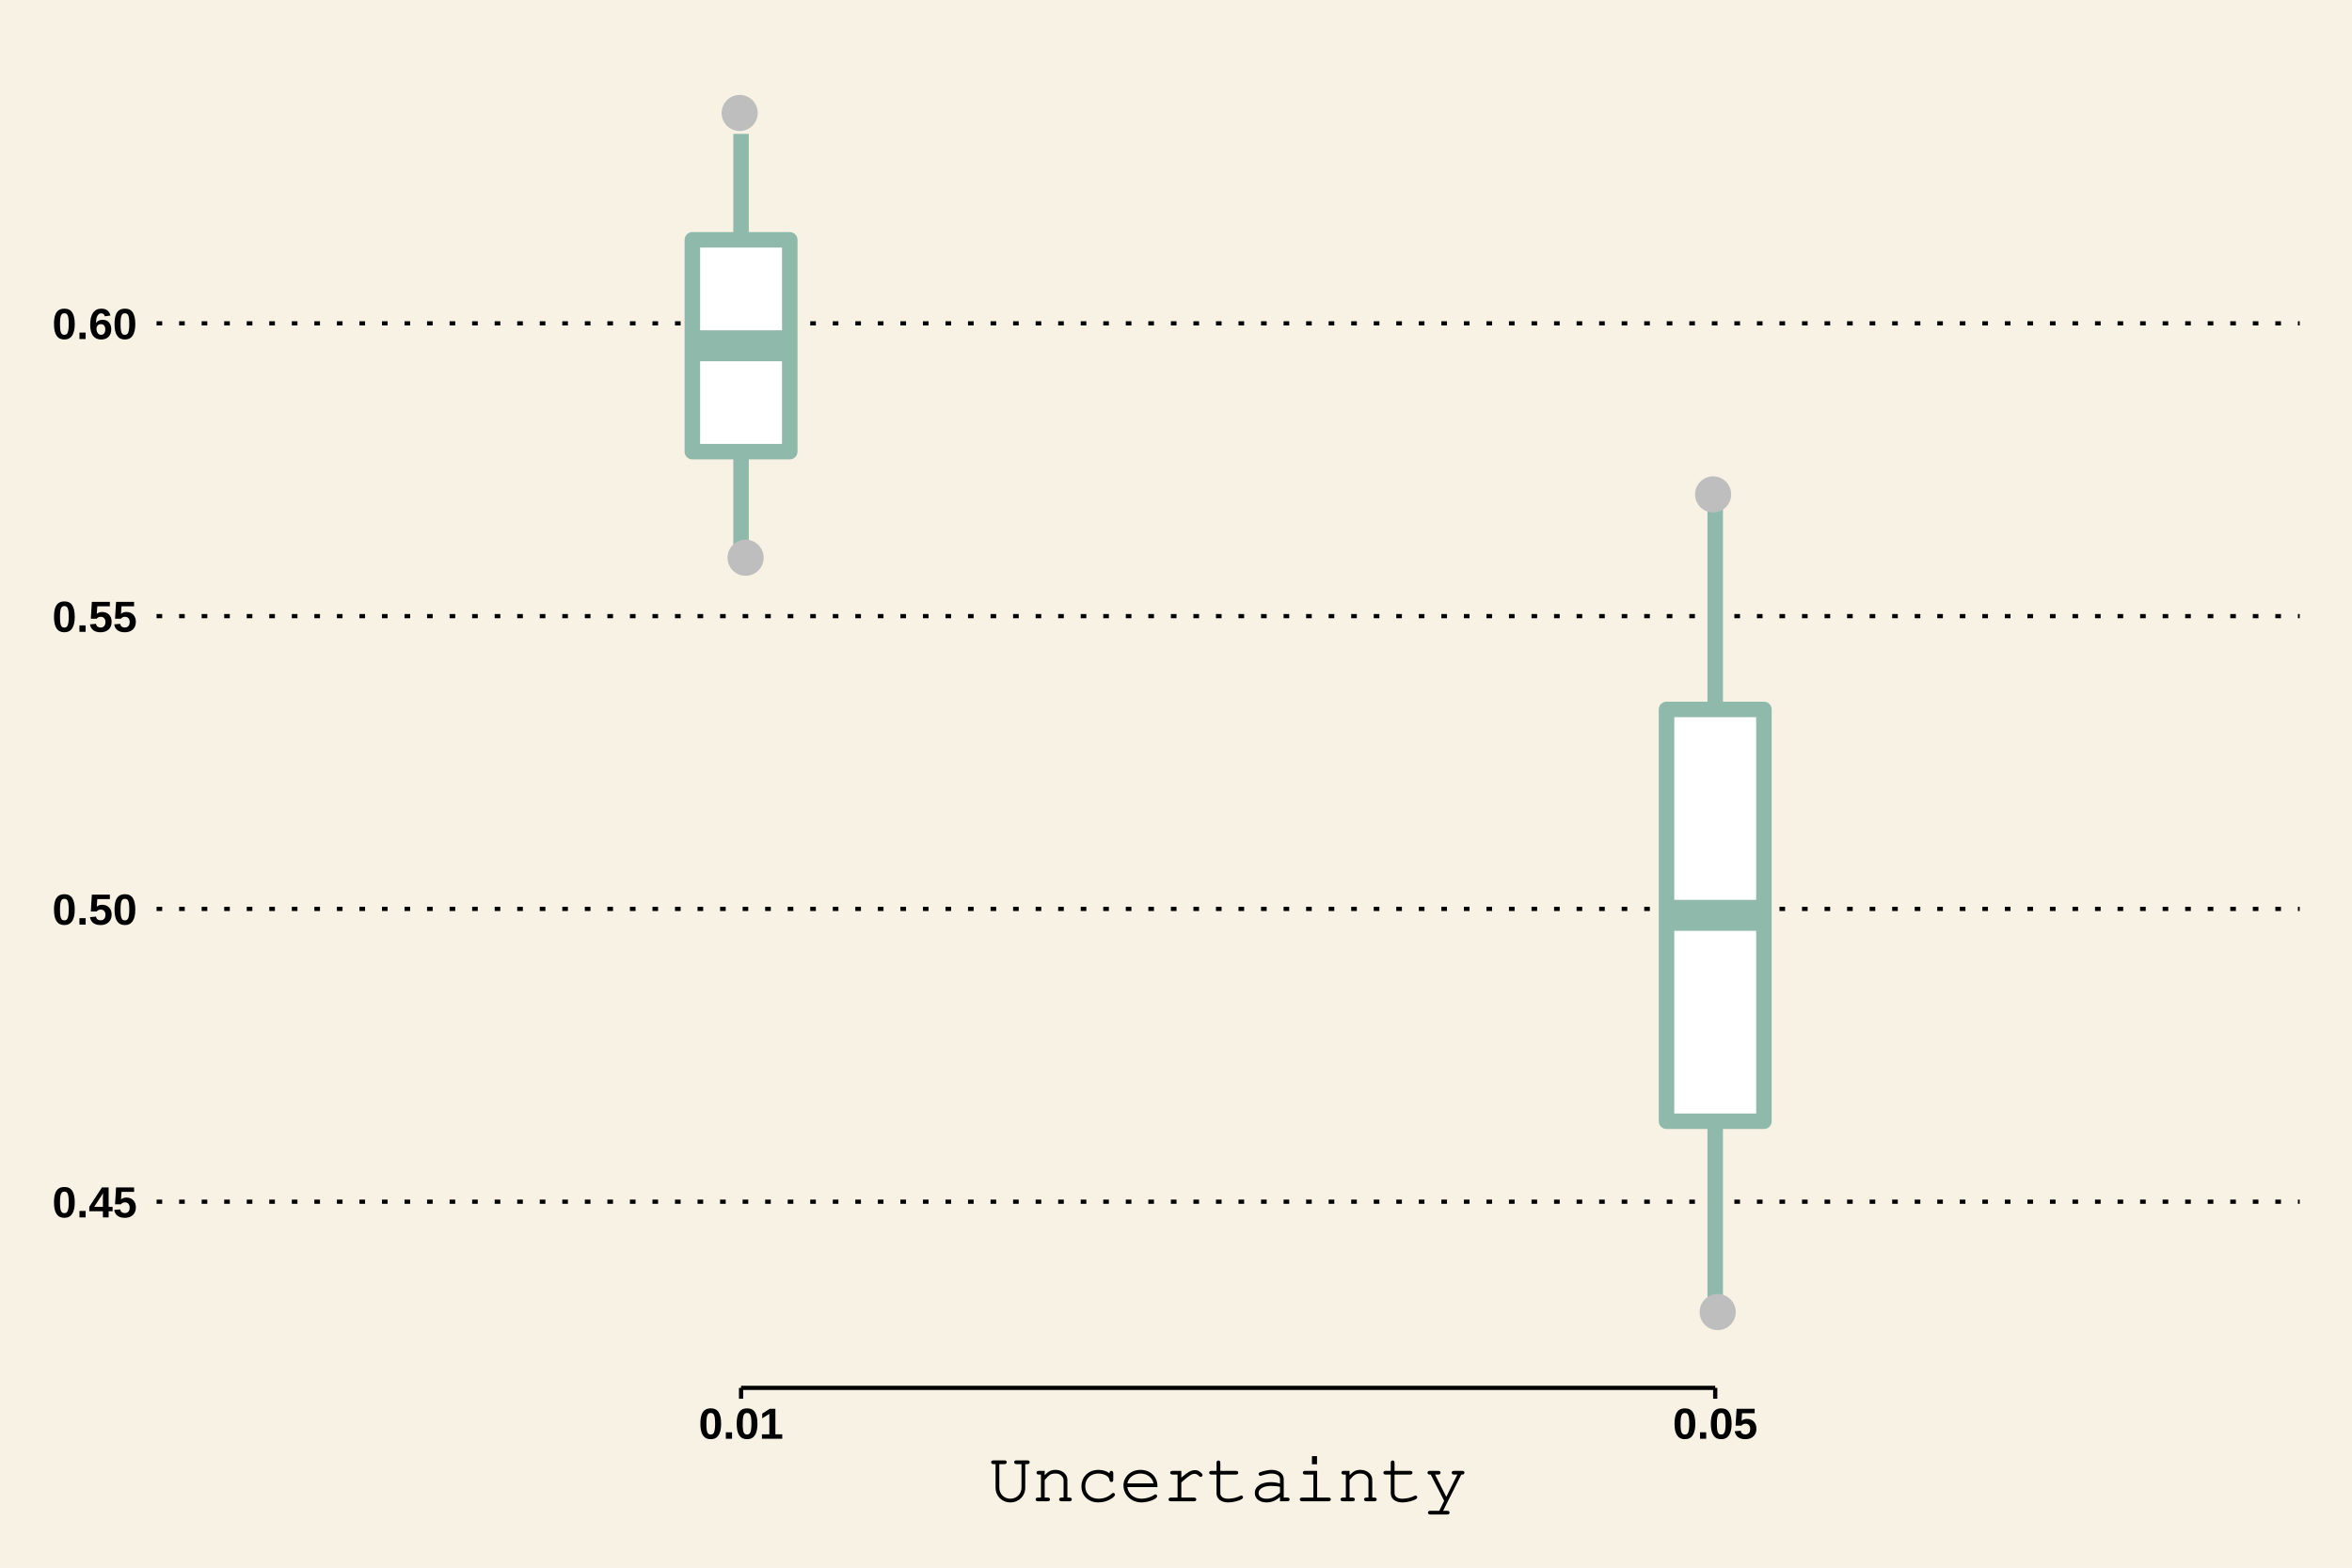
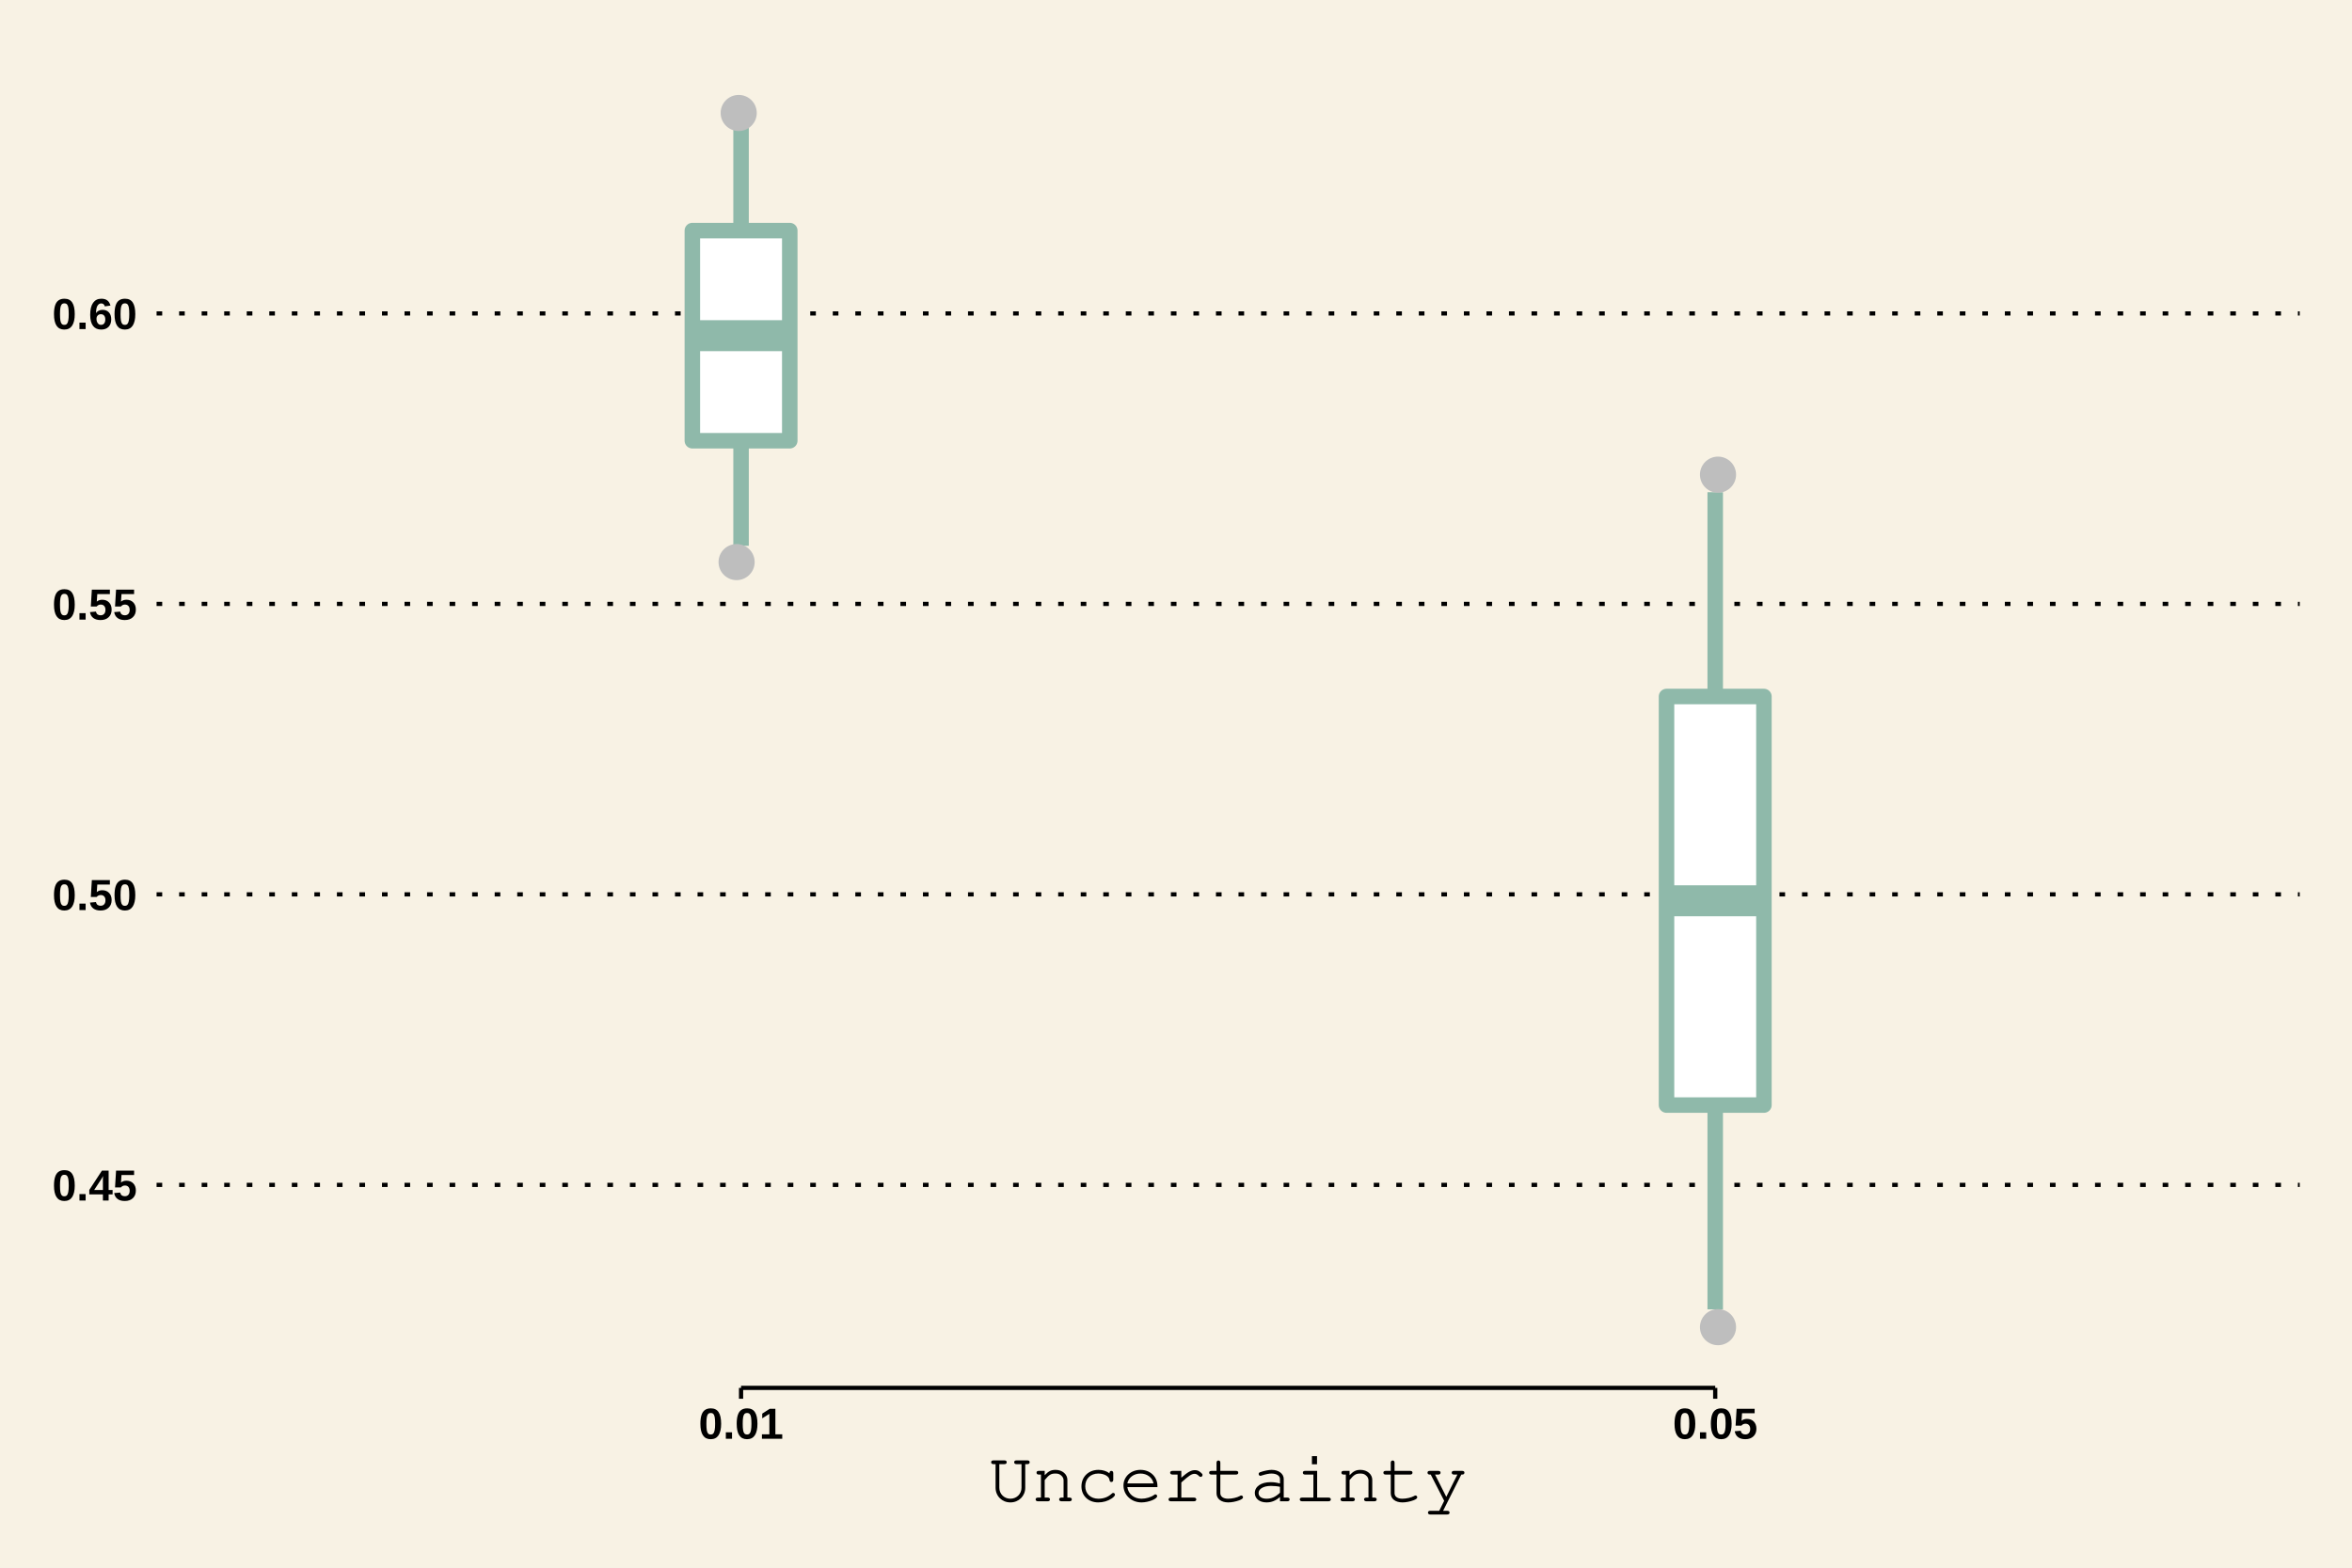
<svg xmlns="http://www.w3.org/2000/svg" class="svglite" width="648.00pt" height="432.00pt" viewBox="0 0 648.00 432.00">
  <defs>
    <style type="text/css">
    .svglite line, .svglite polyline, .svglite polygon, .svglite path, .svglite rect, .svglite circle {
      fill: none;
      stroke: #000000;
      stroke-linecap: round;
      stroke-linejoin: round;
      stroke-miterlimit: 10.00;
    }
  </style>
  </defs>
  <rect width="100%" height="100%" style="stroke: none; fill: #F8F2E4;" />
  <defs>
    <clipPath id="cpMC4wMHw2NDguMDB8MC4wMHw0MzIuMDA=">
      <rect x="0.00" y="0.00" width="648.00" height="432.00" />
    </clipPath>
  </defs>
  <g clip-path="url(#cpMC4wMHw2NDguMDB8MC4wMHw0MzIuMDA=)">
    <rect x="-0" y="0" width="648.00" height="432.00" style="stroke-width: 1.16; stroke: none; fill: #F8F2E4;" />
  </g>
  <defs>
    <clipPath id="cpNDMuMTR8NjMzLjYwfDE0LjQwfDM4Mi40NQ==">
      <rect x="43.14" y="14.40" width="590.46" height="368.05" />
    </clipPath>
  </defs>
  <g clip-path="url(#cpNDMuMTR8NjMzLjYwfDE0LjQwfDM4Mi40NQ==)">
    <rect x="43.14" y="14.40" width="590.46" height="368.05" style="stroke-width: 1.16; stroke: none; fill: #F8F2E4;" />
-     <polyline points="43.14,331.15 633.60,331.15 " style="stroke-width: 1.16; stroke-dasharray: 1.55,4.66; stroke-linecap: butt;" />
-     <polyline points="43.14,250.47 633.60,250.47 " style="stroke-width: 1.16; stroke-dasharray: 1.55,4.66; stroke-linecap: butt;" />
-     <polyline points="43.14,169.79 633.60,169.79 " style="stroke-width: 1.16; stroke-dasharray: 1.55,4.66; stroke-linecap: butt;" />
-     <polyline points="43.14,89.11 633.60,89.11 " style="stroke-width: 1.16; stroke-dasharray: 1.55,4.66; stroke-linecap: butt;" />
-     <line x1="204.17" y1="66.09" x2="204.17" y2="36.90" style="stroke-width: 4.27; stroke: #8FB9AA; stroke-linecap: butt;" />
-     <line x1="204.17" y1="124.46" x2="204.17" y2="153.65" style="stroke-width: 4.27; stroke: #8FB9AA; stroke-linecap: butt;" />
-     <polygon points="190.75,66.09 190.75,124.46 217.59,124.46 217.59,66.09 190.75,66.09 " style="stroke-width: 4.27; stroke: #8FB9AA; fill: #FFFFFF;" />
-     <line x1="190.75" y1="95.28" x2="217.59" y2="95.28" style="stroke-width: 8.54; stroke: #8FB9AA; stroke-linecap: butt;" />
-     <line x1="472.56" y1="195.50" x2="472.56" y2="138.76" style="stroke-width: 4.27; stroke: #8FB9AA; stroke-linecap: butt;" />
-     <line x1="472.56" y1="308.98" x2="472.56" y2="365.72" style="stroke-width: 4.27; stroke: #8FB9AA; stroke-linecap: butt;" />
-     <polygon points="459.14,195.50 459.14,308.98 485.98,308.98 485.98,195.50 459.14,195.50 " style="stroke-width: 4.27; stroke: #8FB9AA; fill: #FFFFFF;" />
-     <line x1="459.14" y1="252.24" x2="485.98" y2="252.24" style="stroke-width: 8.54; stroke: #8FB9AA; stroke-linecap: butt;" />
-     <circle cx="205.42" cy="153.69" r="4.62" style="stroke-width: 0.71; stroke: #BEBEBE; fill: #BEBEBE;" />
-     <circle cx="203.79" cy="31.13" r="4.62" style="stroke-width: 0.71; stroke: #BEBEBE; fill: #BEBEBE;" />
-     <circle cx="471.98" cy="136.24" r="4.62" style="stroke-width: 0.71; stroke: #BEBEBE; fill: #BEBEBE;" />
-     <circle cx="473.24" cy="361.56" r="4.62" style="stroke-width: 0.71; stroke: #BEBEBE; fill: #BEBEBE;" />
+     <polyline points="43.14,326.51 633.60,326.51 " style="stroke-width: 1.16; stroke-dasharray: 1.55,4.66; stroke-linecap: butt;" />
+     <polyline points="43.14,246.46 633.60,246.46 " style="stroke-width: 1.16; stroke-dasharray: 1.55,4.66; stroke-linecap: butt;" />
+     <polyline points="43.14,166.42 633.60,166.42 " style="stroke-width: 1.16; stroke-dasharray: 1.55,4.66; stroke-linecap: butt;" />
+     <polyline points="43.14,86.37 633.60,86.37 " style="stroke-width: 1.16; stroke-dasharray: 1.55,4.66; stroke-linecap: butt;" />
+     <line x1="204.17" y1="63.54" x2="204.17" y2="34.58" style="stroke-width: 4.27; stroke: #8FB9AA; stroke-linecap: butt;" />
+     <line x1="204.17" y1="121.45" x2="204.17" y2="150.41" style="stroke-width: 4.27; stroke: #8FB9AA; stroke-linecap: butt;" />
+     <polygon points="190.75,63.54 190.75,121.45 217.59,121.45 217.59,63.54 190.75,63.54 " style="stroke-width: 4.27; stroke: #8FB9AA; fill: #FFFFFF;" />
+     <line x1="190.75" y1="92.50" x2="217.59" y2="92.50" style="stroke-width: 8.54; stroke: #8FB9AA; stroke-linecap: butt;" />
+     <line x1="472.56" y1="191.93" x2="472.56" y2="135.63" style="stroke-width: 4.27; stroke: #8FB9AA; stroke-linecap: butt;" />
+     <line x1="472.56" y1="304.52" x2="472.56" y2="360.81" style="stroke-width: 4.27; stroke: #8FB9AA; stroke-linecap: butt;" />
+     <polygon points="459.14,191.93 459.14,304.52 485.98,304.52 485.98,191.93 459.14,191.93 " style="stroke-width: 4.27; stroke: #8FB9AA; fill: #FFFFFF;" />
+     <line x1="459.14" y1="248.22" x2="485.98" y2="248.22" style="stroke-width: 8.54; stroke: #8FB9AA; stroke-linecap: butt;" />
+     <circle cx="202.94" cy="154.89" r="4.62" style="stroke-width: 0.71; stroke: #BEBEBE; fill: #BEBEBE;" />
+     <circle cx="203.52" cy="31.13" r="4.62" style="stroke-width: 0.71; stroke: #BEBEBE; fill: #BEBEBE;" />
+     <circle cx="473.33" cy="130.80" r="4.62" style="stroke-width: 0.71; stroke: #BEBEBE; fill: #BEBEBE;" />
+     <circle cx="473.33" cy="365.72" r="4.62" style="stroke-width: 0.71; stroke: #BEBEBE; fill: #BEBEBE;" />
    <rect x="43.14" y="14.40" width="590.46" height="368.05" style="stroke-width: 1.16; stroke: none;" />
  </g>
  <g clip-path="url(#cpMC4wMHw2NDguMDB8MC4wMHw0MzIuMDA=)">
-     <text x="37.76" y="335.47" text-anchor="end" style="font-size: 12.00px; font-weight: bold; font-family: Arial;" textLength="23.36px" lengthAdjust="spacingAndGlyphs">0.45</text>
-     <text x="37.76" y="254.79" text-anchor="end" style="font-size: 12.00px; font-weight: bold; font-family: Arial;" textLength="23.36px" lengthAdjust="spacingAndGlyphs">0.50</text>
-     <text x="37.76" y="174.11" text-anchor="end" style="font-size: 12.00px; font-weight: bold; font-family: Arial;" textLength="23.36px" lengthAdjust="spacingAndGlyphs">0.55</text>
-     <text x="37.76" y="93.43" text-anchor="end" style="font-size: 12.00px; font-weight: bold; font-family: Arial;" textLength="23.36px" lengthAdjust="spacingAndGlyphs">0.60</text>
+     <text x="37.76" y="330.83" text-anchor="end" style="font-size: 12.00px; font-weight: bold; font-family: Arial;" textLength="23.36px" lengthAdjust="spacingAndGlyphs">0.45</text>
+     <text x="37.76" y="250.78" text-anchor="end" style="font-size: 12.00px; font-weight: bold; font-family: Arial;" textLength="23.36px" lengthAdjust="spacingAndGlyphs">0.50</text>
+     <text x="37.76" y="170.74" text-anchor="end" style="font-size: 12.00px; font-weight: bold; font-family: Arial;" textLength="23.36px" lengthAdjust="spacingAndGlyphs">0.55</text>
+     <text x="37.76" y="90.69" text-anchor="end" style="font-size: 12.00px; font-weight: bold; font-family: Arial;" textLength="23.36px" lengthAdjust="spacingAndGlyphs">0.60</text>
    <polyline points="204.17,382.45 472.56,382.45 " style="stroke-width: 1.16; stroke-linecap: butt;" />
    <polyline points="204.17,385.44 204.17,382.45 " style="stroke-width: 1.16; stroke-linecap: butt;" />
    <polyline points="472.56,385.44 472.56,382.45 " style="stroke-width: 1.16; stroke-linecap: butt;" />
    <text x="204.17" y="396.47" text-anchor="middle" style="font-size: 12.00px; font-weight: bold; font-family: Arial;" textLength="23.36px" lengthAdjust="spacingAndGlyphs">0.01</text>
    <text x="472.56" y="396.47" text-anchor="middle" style="font-size: 12.00px; font-weight: bold; font-family: Arial;" textLength="23.36px" lengthAdjust="spacingAndGlyphs">0.05</text>
    <text x="338.37" y="413.70" text-anchor="middle" style="font-size: 20.00px; font-weight: 0; font-family: Courier;" textLength="132.03px" lengthAdjust="spacingAndGlyphs">Uncertainty</text>
  </g>
</svg>
